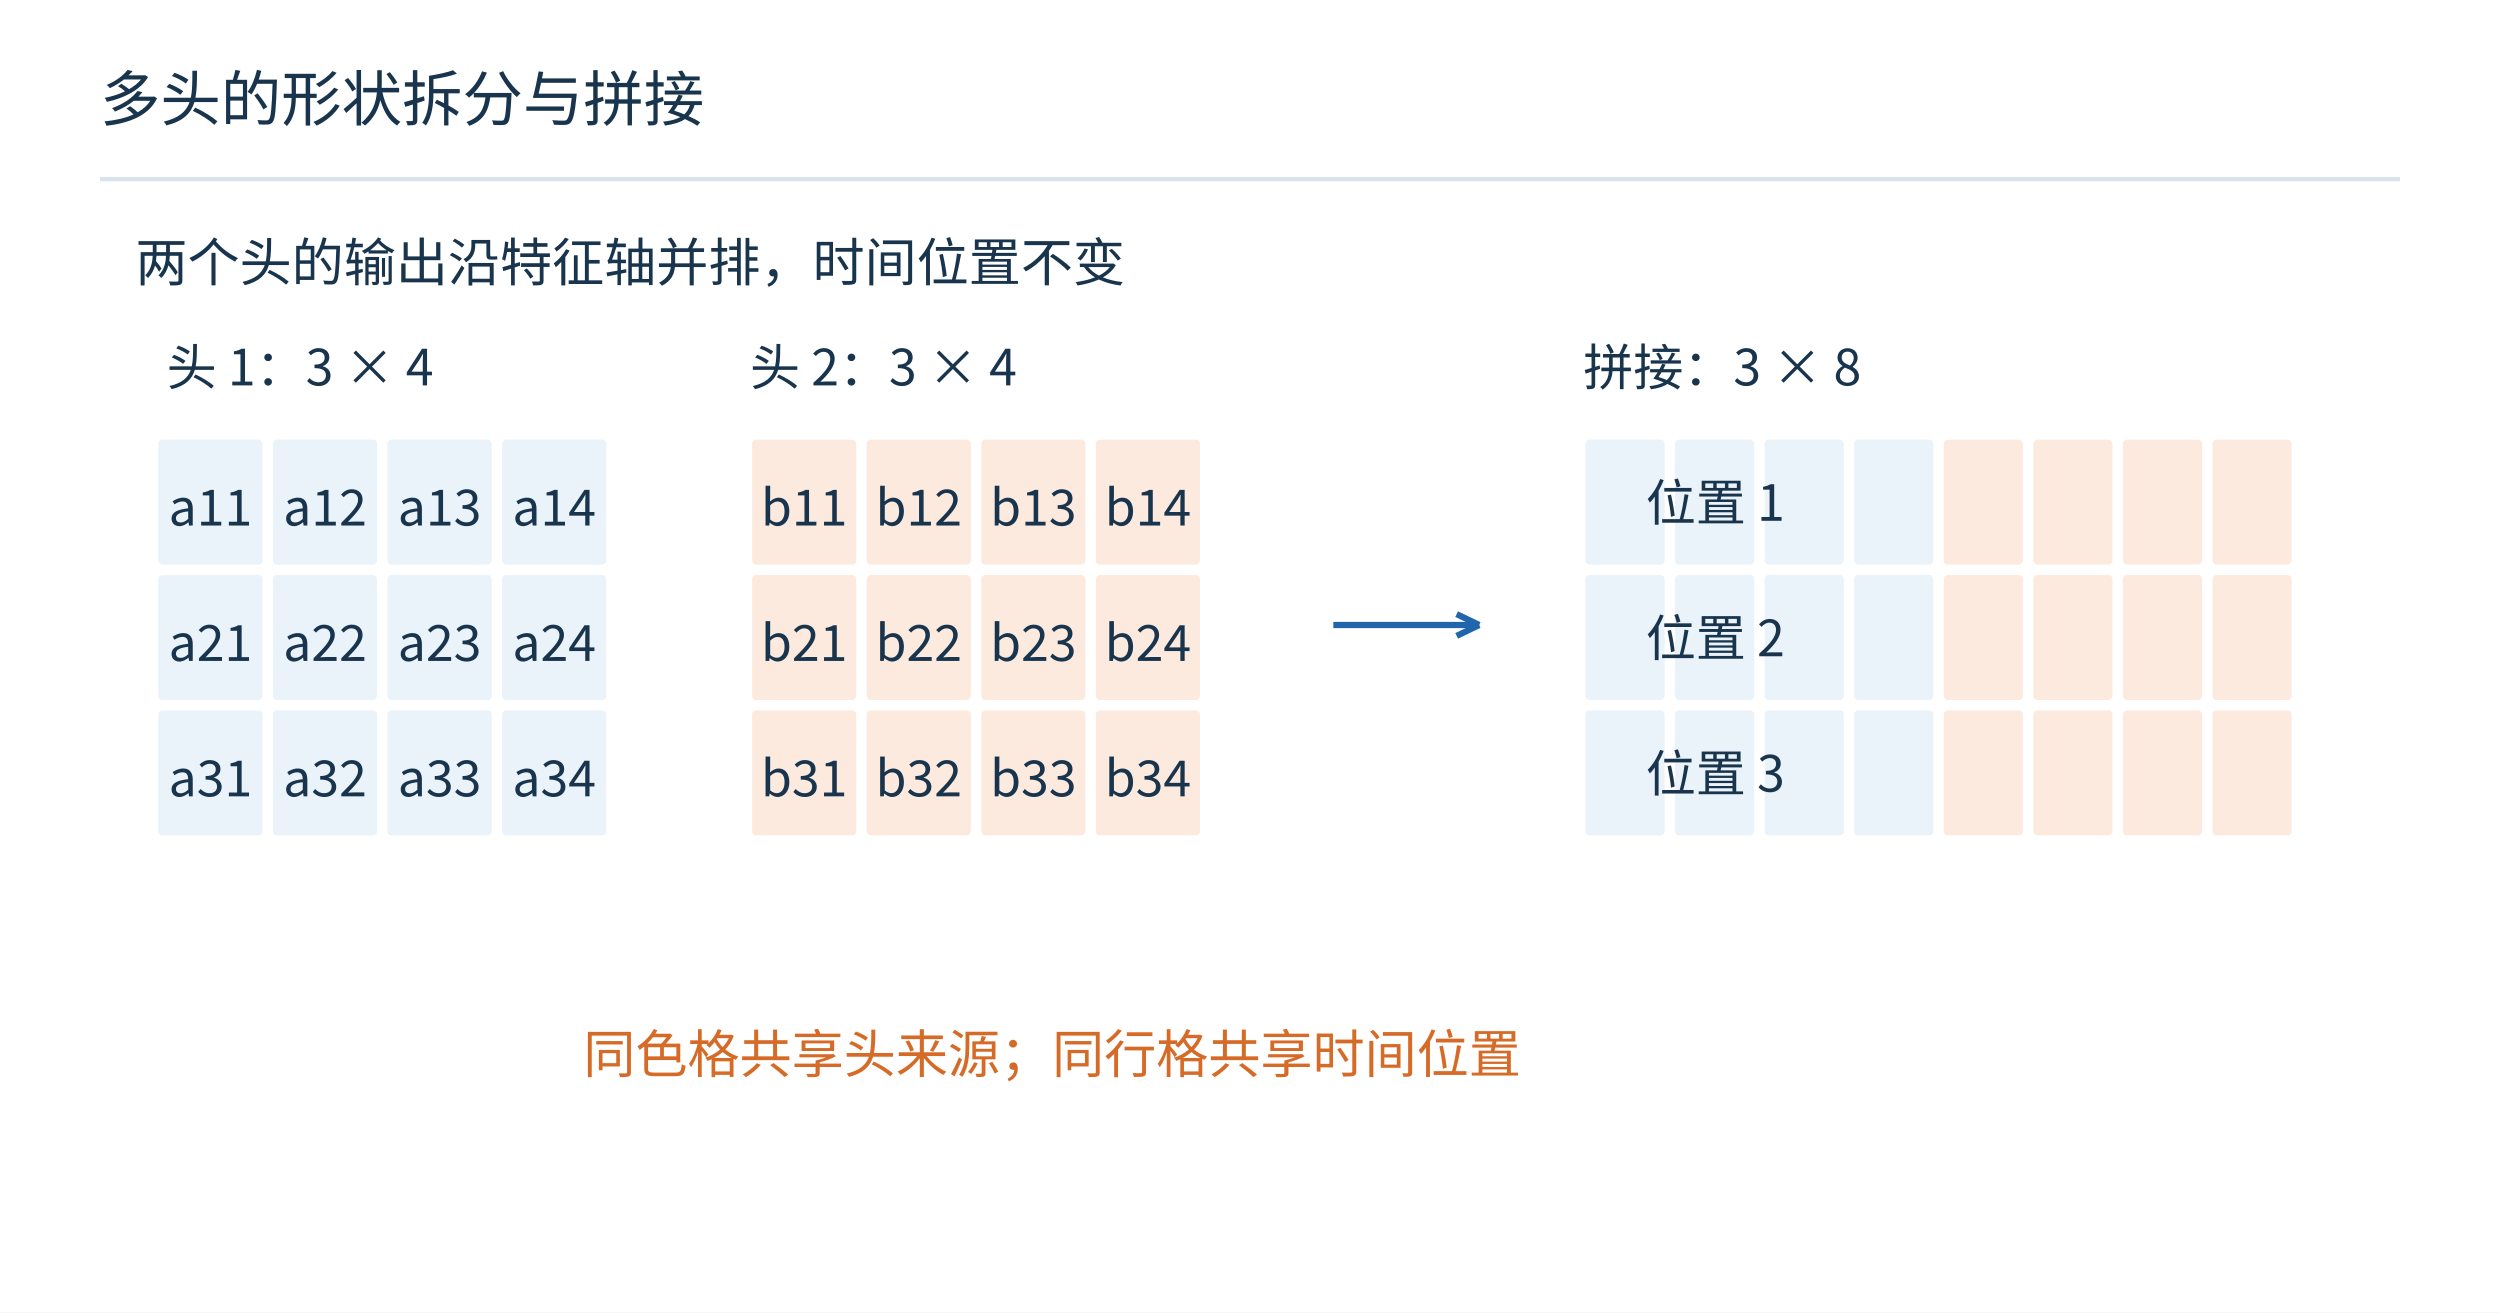
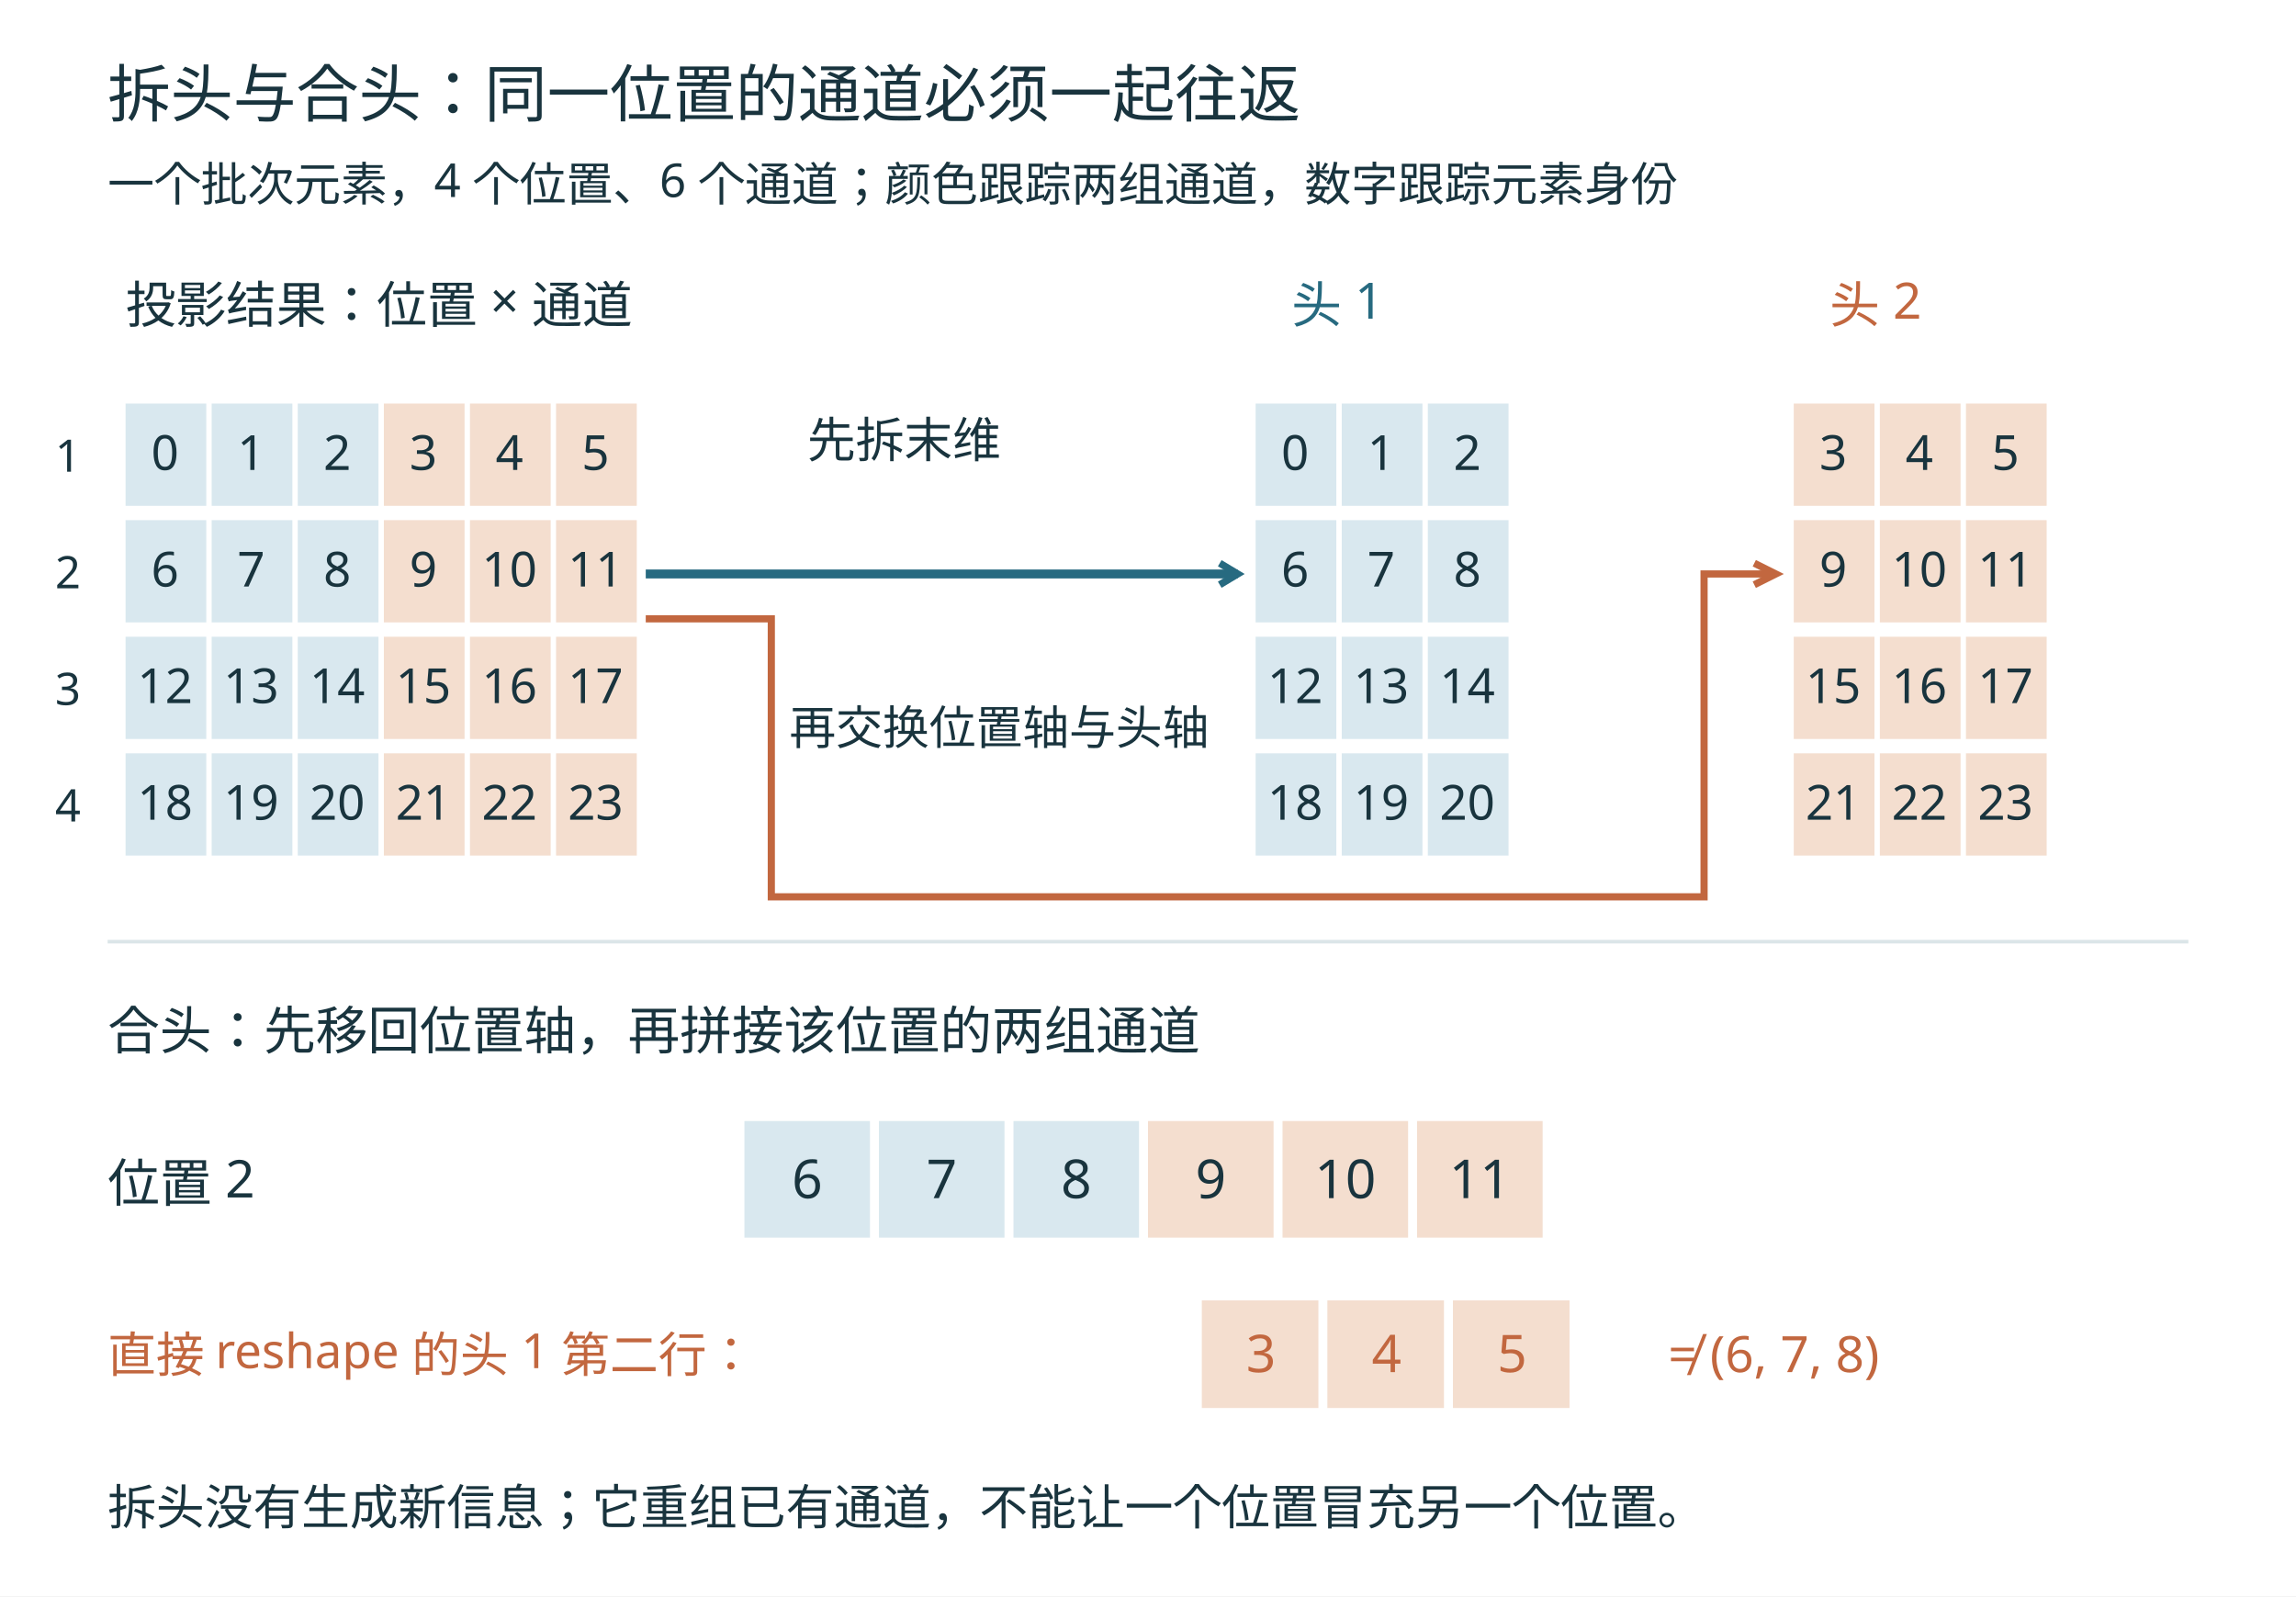
- <svg xmlns="http://www.w3.org/2000/svg" width="1200" height="630" viewBox="0 0 1200 630" role="img">
-   <rect width="1200" height="630" fill="white" />
-   <g font-family="Microsoft YaHei,Noto Sans CJK SC,sans-serif">
-     <text x="48" y="58" font-size="29" fill="#19344d" text-anchor="start">多头的形状拆分与拼接</text>
-     <path d="M48,86 L1152,86" stroke="#d8e3ed" stroke-width="2" fill="none" />
-     <text x="65" y="135" font-size="25" fill="#19344d" text-anchor="start">两个头的输出沿特征轴并排，时间位置不变</text>
-     <rect x="75" y="210" width="52" height="62" rx="3" fill="#eaf2fa" stroke="white" stroke-width="2" />
-     <text x="101.0" y="252.25" font-size="24" fill="#19344d" text-anchor="middle">a11</text>
-     <rect x="130" y="210" width="52" height="62" rx="3" fill="#eaf2fa" stroke="white" stroke-width="2" />
-     <text x="156.0" y="252.25" font-size="24" fill="#19344d" text-anchor="middle">a12</text>
-     <rect x="185" y="210" width="52" height="62" rx="3" fill="#eaf2fa" stroke="white" stroke-width="2" />
-     <text x="211.0" y="252.25" font-size="24" fill="#19344d" text-anchor="middle">a13</text>
-     <rect x="240" y="210" width="52" height="62" rx="3" fill="#eaf2fa" stroke="white" stroke-width="2" />
-     <text x="266.0" y="252.25" font-size="24" fill="#19344d" text-anchor="middle">a14</text>
-     <rect x="75" y="275" width="52" height="62" rx="3" fill="#eaf2fa" stroke="white" stroke-width="2" />
-     <text x="101.0" y="317.25" font-size="24" fill="#19344d" text-anchor="middle">a21</text>
-     <rect x="130" y="275" width="52" height="62" rx="3" fill="#eaf2fa" stroke="white" stroke-width="2" />
-     <text x="156.0" y="317.25" font-size="24" fill="#19344d" text-anchor="middle">a22</text>
-     <rect x="185" y="275" width="52" height="62" rx="3" fill="#eaf2fa" stroke="white" stroke-width="2" />
-     <text x="211.0" y="317.25" font-size="24" fill="#19344d" text-anchor="middle">a23</text>
-     <rect x="240" y="275" width="52" height="62" rx="3" fill="#eaf2fa" stroke="white" stroke-width="2" />
-     <text x="266.0" y="317.25" font-size="24" fill="#19344d" text-anchor="middle">a24</text>
-     <rect x="75" y="340" width="52" height="62" rx="3" fill="#eaf2fa" stroke="white" stroke-width="2" />
-     <text x="101.0" y="382.25" font-size="24" fill="#19344d" text-anchor="middle">a31</text>
-     <rect x="130" y="340" width="52" height="62" rx="3" fill="#eaf2fa" stroke="white" stroke-width="2" />
-     <text x="156.0" y="382.25" font-size="24" fill="#19344d" text-anchor="middle">a32</text>
-     <rect x="185" y="340" width="52" height="62" rx="3" fill="#eaf2fa" stroke="white" stroke-width="2" />
-     <text x="211.0" y="382.25" font-size="24" fill="#19344d" text-anchor="middle">a33</text>
-     <rect x="240" y="340" width="52" height="62" rx="3" fill="#eaf2fa" stroke="white" stroke-width="2" />
-     <text x="266.0" y="382.25" font-size="24" fill="#19344d" text-anchor="middle">a34</text>
-     <rect x="360" y="210" width="52" height="62" rx="3" fill="#fceadf" stroke="white" stroke-width="2" />
-     <text x="386.0" y="252.25" font-size="24" fill="#19344d" text-anchor="middle">b11</text>
-     <rect x="415" y="210" width="52" height="62" rx="3" fill="#fceadf" stroke="white" stroke-width="2" />
-     <text x="441.0" y="252.25" font-size="24" fill="#19344d" text-anchor="middle">b12</text>
-     <rect x="470" y="210" width="52" height="62" rx="3" fill="#fceadf" stroke="white" stroke-width="2" />
-     <text x="496.0" y="252.25" font-size="24" fill="#19344d" text-anchor="middle">b13</text>
-     <rect x="525" y="210" width="52" height="62" rx="3" fill="#fceadf" stroke="white" stroke-width="2" />
-     <text x="551.0" y="252.25" font-size="24" fill="#19344d" text-anchor="middle">b14</text>
-     <rect x="360" y="275" width="52" height="62" rx="3" fill="#fceadf" stroke="white" stroke-width="2" />
-     <text x="386.0" y="317.25" font-size="24" fill="#19344d" text-anchor="middle">b21</text>
-     <rect x="415" y="275" width="52" height="62" rx="3" fill="#fceadf" stroke="white" stroke-width="2" />
-     <text x="441.0" y="317.25" font-size="24" fill="#19344d" text-anchor="middle">b22</text>
-     <rect x="470" y="275" width="52" height="62" rx="3" fill="#fceadf" stroke="white" stroke-width="2" />
-     <text x="496.0" y="317.25" font-size="24" fill="#19344d" text-anchor="middle">b23</text>
-     <rect x="525" y="275" width="52" height="62" rx="3" fill="#fceadf" stroke="white" stroke-width="2" />
-     <text x="551.0" y="317.25" font-size="24" fill="#19344d" text-anchor="middle">b24</text>
-     <rect x="360" y="340" width="52" height="62" rx="3" fill="#fceadf" stroke="white" stroke-width="2" />
-     <text x="386.0" y="382.25" font-size="24" fill="#19344d" text-anchor="middle">b31</text>
-     <rect x="415" y="340" width="52" height="62" rx="3" fill="#fceadf" stroke="white" stroke-width="2" />
-     <text x="441.0" y="382.25" font-size="24" fill="#19344d" text-anchor="middle">b32</text>
-     <rect x="470" y="340" width="52" height="62" rx="3" fill="#fceadf" stroke="white" stroke-width="2" />
-     <text x="496.0" y="382.25" font-size="24" fill="#19344d" text-anchor="middle">b33</text>
-     <rect x="525" y="340" width="52" height="62" rx="3" fill="#fceadf" stroke="white" stroke-width="2" />
-     <text x="551.0" y="382.25" font-size="24" fill="#19344d" text-anchor="middle">b34</text>
-     <text x="80" y="185" font-size="24" fill="#19344d" text-anchor="start">头 1：3 × 4</text>
-     <text x="360" y="185" font-size="24" fill="#19344d" text-anchor="start">头 2：3 × 4</text>
-     <path d="M640,300 L710,300" stroke="#2166ac" stroke-width="3" fill="none" />
-     <path d="M710,300 L699.195,305.22" stroke="#2166ac" stroke-width="3" fill="none" />
-     <path d="M710,300 L699.195,294.78" stroke="#2166ac" stroke-width="3" fill="none" />
-     <rect x="760" y="210" width="40" height="62" rx="3" fill="#eaf2fa" stroke="white" stroke-width="2" />
-     <rect x="803" y="210" width="40" height="62" rx="3" fill="#eaf2fa" stroke="white" stroke-width="2" />
-     <rect x="846" y="210" width="40" height="62" rx="3" fill="#eaf2fa" stroke="white" stroke-width="2" />
-     <rect x="889" y="210" width="40" height="62" rx="3" fill="#eaf2fa" stroke="white" stroke-width="2" />
-     <rect x="932" y="210" width="40" height="62" rx="3" fill="#fceadf" stroke="white" stroke-width="2" />
-     <rect x="975" y="210" width="40" height="62" rx="3" fill="#fceadf" stroke="white" stroke-width="2" />
-     <rect x="1018" y="210" width="40" height="62" rx="3" fill="#fceadf" stroke="white" stroke-width="2" />
-     <rect x="1061" y="210" width="40" height="62" rx="3" fill="#fceadf" stroke="white" stroke-width="2" />
-     <rect x="760" y="275" width="40" height="62" rx="3" fill="#eaf2fa" stroke="white" stroke-width="2" />
-     <rect x="803" y="275" width="40" height="62" rx="3" fill="#eaf2fa" stroke="white" stroke-width="2" />
-     <rect x="846" y="275" width="40" height="62" rx="3" fill="#eaf2fa" stroke="white" stroke-width="2" />
-     <rect x="889" y="275" width="40" height="62" rx="3" fill="#eaf2fa" stroke="white" stroke-width="2" />
-     <rect x="932" y="275" width="40" height="62" rx="3" fill="#fceadf" stroke="white" stroke-width="2" />
-     <rect x="975" y="275" width="40" height="62" rx="3" fill="#fceadf" stroke="white" stroke-width="2" />
-     <rect x="1018" y="275" width="40" height="62" rx="3" fill="#fceadf" stroke="white" stroke-width="2" />
-     <rect x="1061" y="275" width="40" height="62" rx="3" fill="#fceadf" stroke="white" stroke-width="2" />
-     <rect x="760" y="340" width="40" height="62" rx="3" fill="#eaf2fa" stroke="white" stroke-width="2" />
-     <rect x="803" y="340" width="40" height="62" rx="3" fill="#eaf2fa" stroke="white" stroke-width="2" />
-     <rect x="846" y="340" width="40" height="62" rx="3" fill="#eaf2fa" stroke="white" stroke-width="2" />
-     <rect x="889" y="340" width="40" height="62" rx="3" fill="#eaf2fa" stroke="white" stroke-width="2" />
-     <rect x="932" y="340" width="40" height="62" rx="3" fill="#fceadf" stroke="white" stroke-width="2" />
-     <rect x="975" y="340" width="40" height="62" rx="3" fill="#fceadf" stroke="white" stroke-width="2" />
-     <rect x="1018" y="340" width="40" height="62" rx="3" fill="#fceadf" stroke="white" stroke-width="2" />
-     <rect x="1061" y="340" width="40" height="62" rx="3" fill="#fceadf" stroke="white" stroke-width="2" />
-     <text x="760" y="185" font-size="24" fill="#19344d" text-anchor="start">拼接：3 × 8</text>
-     <text x="790" y="250" font-size="24" fill="#19344d" text-anchor="start">位置 1</text>
-     <text x="790" y="315" font-size="24" fill="#19344d" text-anchor="start">位置 2</text>
-     <text x="790" y="380" font-size="24" fill="#19344d" text-anchor="start">位置 3</text>
-     <text x="280" y="515" font-size="25" fill="#d66b28" text-anchor="start">同色格共享头来源；同行格共享时间位置</text>
+ <svg xmlns="http://www.w3.org/2000/svg" width="1280" height="890" viewBox="0 0 1280 890" role="img">
+   <rect width="1280" height="890" fill="white" />
+   <g font-family="Microsoft YaHei, sans-serif">
+     <text x="60" y="65" font-size="35" fill="#19343e" text-anchor="start">拆头与合头：同一位置的通道必须一起往返</text>
+     <text x="60" y="112" font-size="26" fill="#19343e" text-anchor="start">一个批次元素，4 个位置、6 个通道；颜色跟踪两组通道，数字跟踪元素身份</text>
+     <text x="70" y="180" font-size="28" fill="#19343e" text-anchor="start">投影结果：位置 × 通道</text>
+     <rect x="70" y="225" width="45" height="57" fill="#d9e8ef" />
+     <text x="92" y="262" font-size="27" fill="#19343e" text-anchor="middle">0</text>
+     <rect x="118" y="225" width="45" height="57" fill="#d9e8ef" />
+     <text x="140" y="262" font-size="27" fill="#19343e" text-anchor="middle">1</text>
+     <rect x="166" y="225" width="45" height="57" fill="#d9e8ef" />
+     <text x="188" y="262" font-size="27" fill="#19343e" text-anchor="middle">2</text>
+     <rect x="214" y="225" width="45" height="57" fill="#f4decf" />
+     <text x="236" y="262" font-size="27" fill="#19343e" text-anchor="middle">3</text>
+     <rect x="262" y="225" width="45" height="57" fill="#f4decf" />
+     <text x="284" y="262" font-size="27" fill="#19343e" text-anchor="middle">4</text>
+     <rect x="310" y="225" width="45" height="57" fill="#f4decf" />
+     <text x="332" y="262" font-size="27" fill="#19343e" text-anchor="middle">5</text>
+     <text x="45" y="263" font-size="25" fill="#19343e" text-anchor="end">1</text>
+     <rect x="70" y="290" width="45" height="57" fill="#d9e8ef" />
+     <text x="92" y="327" font-size="27" fill="#19343e" text-anchor="middle">6</text>
+     <rect x="118" y="290" width="45" height="57" fill="#d9e8ef" />
+     <text x="140" y="327" font-size="27" fill="#19343e" text-anchor="middle">7</text>
+     <rect x="166" y="290" width="45" height="57" fill="#d9e8ef" />
+     <text x="188" y="327" font-size="27" fill="#19343e" text-anchor="middle">8</text>
+     <rect x="214" y="290" width="45" height="57" fill="#f4decf" />
+     <text x="236" y="327" font-size="27" fill="#19343e" text-anchor="middle">9</text>
+     <rect x="262" y="290" width="45" height="57" fill="#f4decf" />
+     <text x="284" y="327" font-size="27" fill="#19343e" text-anchor="middle">10</text>
+     <rect x="310" y="290" width="45" height="57" fill="#f4decf" />
+     <text x="332" y="327" font-size="27" fill="#19343e" text-anchor="middle">11</text>
+     <text x="45" y="328" font-size="25" fill="#19343e" text-anchor="end">2</text>
+     <rect x="70" y="355" width="45" height="57" fill="#d9e8ef" />
+     <text x="92" y="392" font-size="27" fill="#19343e" text-anchor="middle">12</text>
+     <rect x="118" y="355" width="45" height="57" fill="#d9e8ef" />
+     <text x="140" y="392" font-size="27" fill="#19343e" text-anchor="middle">13</text>
+     <rect x="166" y="355" width="45" height="57" fill="#d9e8ef" />
+     <text x="188" y="392" font-size="27" fill="#19343e" text-anchor="middle">14</text>
+     <rect x="214" y="355" width="45" height="57" fill="#f4decf" />
+     <text x="236" y="392" font-size="27" fill="#19343e" text-anchor="middle">15</text>
+     <rect x="262" y="355" width="45" height="57" fill="#f4decf" />
+     <text x="284" y="392" font-size="27" fill="#19343e" text-anchor="middle">16</text>
+     <rect x="310" y="355" width="45" height="57" fill="#f4decf" />
+     <text x="332" y="392" font-size="27" fill="#19343e" text-anchor="middle">17</text>
+     <text x="45" y="393" font-size="25" fill="#19343e" text-anchor="end">3</text>
+     <rect x="70" y="420" width="45" height="57" fill="#d9e8ef" />
+     <text x="92" y="457" font-size="27" fill="#19343e" text-anchor="middle">18</text>
+     <rect x="118" y="420" width="45" height="57" fill="#d9e8ef" />
+     <text x="140" y="457" font-size="27" fill="#19343e" text-anchor="middle">19</text>
+     <rect x="166" y="420" width="45" height="57" fill="#d9e8ef" />
+     <text x="188" y="457" font-size="27" fill="#19343e" text-anchor="middle">20</text>
+     <rect x="214" y="420" width="45" height="57" fill="#f4decf" />
+     <text x="236" y="457" font-size="27" fill="#19343e" text-anchor="middle">21</text>
+     <rect x="262" y="420" width="45" height="57" fill="#f4decf" />
+     <text x="284" y="457" font-size="27" fill="#19343e" text-anchor="middle">22</text>
+     <rect x="310" y="420" width="45" height="57" fill="#f4decf" />
+     <text x="332" y="457" font-size="27" fill="#19343e" text-anchor="middle">23</text>
+     <text x="45" y="458" font-size="25" fill="#19343e" text-anchor="end">4</text>
+     <text x="720" y="180" font-size="28" fill="#276a80" text-anchor="start">头 1</text>
+     <text x="1020" y="180" font-size="28" fill="#c2673f" text-anchor="start">头 2</text>
+     <rect x="700" y="225" width="45" height="57" fill="#d9e8ef" />
+     <text x="722" y="262" font-size="27" fill="#19343e" text-anchor="middle">0</text>
+     <rect x="748" y="225" width="45" height="57" fill="#d9e8ef" />
+     <text x="770" y="262" font-size="27" fill="#19343e" text-anchor="middle">1</text>
+     <rect x="796" y="225" width="45" height="57" fill="#d9e8ef" />
+     <text x="818" y="262" font-size="27" fill="#19343e" text-anchor="middle">2</text>
+     <rect x="700" y="290" width="45" height="57" fill="#d9e8ef" />
+     <text x="722" y="327" font-size="27" fill="#19343e" text-anchor="middle">6</text>
+     <rect x="748" y="290" width="45" height="57" fill="#d9e8ef" />
+     <text x="770" y="327" font-size="27" fill="#19343e" text-anchor="middle">7</text>
+     <rect x="796" y="290" width="45" height="57" fill="#d9e8ef" />
+     <text x="818" y="327" font-size="27" fill="#19343e" text-anchor="middle">8</text>
+     <rect x="700" y="355" width="45" height="57" fill="#d9e8ef" />
+     <text x="722" y="392" font-size="27" fill="#19343e" text-anchor="middle">12</text>
+     <rect x="748" y="355" width="45" height="57" fill="#d9e8ef" />
+     <text x="770" y="392" font-size="27" fill="#19343e" text-anchor="middle">13</text>
+     <rect x="796" y="355" width="45" height="57" fill="#d9e8ef" />
+     <text x="818" y="392" font-size="27" fill="#19343e" text-anchor="middle">14</text>
+     <rect x="700" y="420" width="45" height="57" fill="#d9e8ef" />
+     <text x="722" y="457" font-size="27" fill="#19343e" text-anchor="middle">18</text>
+     <rect x="748" y="420" width="45" height="57" fill="#d9e8ef" />
+     <text x="770" y="457" font-size="27" fill="#19343e" text-anchor="middle">19</text>
+     <rect x="796" y="420" width="45" height="57" fill="#d9e8ef" />
+     <text x="818" y="457" font-size="27" fill="#19343e" text-anchor="middle">20</text>
+     <rect x="1000" y="225" width="45" height="57" fill="#f4decf" />
+     <text x="1022" y="262" font-size="27" fill="#19343e" text-anchor="middle">3</text>
+     <rect x="1048" y="225" width="45" height="57" fill="#f4decf" />
+     <text x="1070" y="262" font-size="27" fill="#19343e" text-anchor="middle">4</text>
+     <rect x="1096" y="225" width="45" height="57" fill="#f4decf" />
+     <text x="1118" y="262" font-size="27" fill="#19343e" text-anchor="middle">5</text>
+     <rect x="1000" y="290" width="45" height="57" fill="#f4decf" />
+     <text x="1022" y="327" font-size="27" fill="#19343e" text-anchor="middle">9</text>
+     <rect x="1048" y="290" width="45" height="57" fill="#f4decf" />
+     <text x="1070" y="327" font-size="27" fill="#19343e" text-anchor="middle">10</text>
+     <rect x="1096" y="290" width="45" height="57" fill="#f4decf" />
+     <text x="1118" y="327" font-size="27" fill="#19343e" text-anchor="middle">11</text>
+     <rect x="1000" y="355" width="45" height="57" fill="#f4decf" />
+     <text x="1022" y="392" font-size="27" fill="#19343e" text-anchor="middle">15</text>
+     <rect x="1048" y="355" width="45" height="57" fill="#f4decf" />
+     <text x="1070" y="392" font-size="27" fill="#19343e" text-anchor="middle">16</text>
+     <rect x="1096" y="355" width="45" height="57" fill="#f4decf" />
+     <text x="1118" y="392" font-size="27" fill="#19343e" text-anchor="middle">17</text>
+     <rect x="1000" y="420" width="45" height="57" fill="#f4decf" />
+     <text x="1022" y="457" font-size="27" fill="#19343e" text-anchor="middle">21</text>
+     <rect x="1048" y="420" width="45" height="57" fill="#f4decf" />
+     <text x="1070" y="457" font-size="27" fill="#19343e" text-anchor="middle">22</text>
+     <rect x="1096" y="420" width="45" height="57" fill="#f4decf" />
+     <text x="1118" y="457" font-size="27" fill="#19343e" text-anchor="middle">23</text>
+     <path d="M360,320 C435,320 615,320 690,320" fill="none" stroke="#276a80" stroke-width="5" />
+     <path d="M680.00,314.00 L690.00,320.00 L680.00,326.00" fill="none" stroke="#276a80" stroke-width="4" />
+     <path d="M360.00,345.00 L430.00,345.00 L430.00,500.00 L950.00,500.00 L950.00,320.00 L990.00,320.00" fill="none" stroke="#c2673f" stroke-width="4" />
+     <path d="M978.00,314.00 L990.00,320.00 L978.00,326.00" fill="none" stroke="#c2673f" stroke-width="4" />
+     <text x="450" y="255" font-size="27" fill="#19343e" text-anchor="start">先拆末维</text>
+     <text x="440" y="415" font-size="26" fill="#19343e" text-anchor="start">再交换位置轴与头轴</text>
+     <line x1="60" y1="525" x2="1220" y2="525" stroke="#dbe5e8" stroke-width="2" />
+     <text x="60" y="585" font-size="29" fill="#19343e" text-anchor="start">合头：先移回位置轴，再拼接该位置的两组通道</text>
+     <rect x="415" y="625" width="70" height="65" fill="#d9e8ef" />
+     <text x="450" y="668" font-size="30" fill="#19343e" text-anchor="middle">6</text>
+     <rect x="490" y="625" width="70" height="65" fill="#d9e8ef" />
+     <text x="525" y="668" font-size="30" fill="#19343e" text-anchor="middle">7</text>
+     <rect x="565" y="625" width="70" height="65" fill="#d9e8ef" />
+     <text x="600" y="668" font-size="30" fill="#19343e" text-anchor="middle">8</text>
+     <rect x="640" y="625" width="70" height="65" fill="#f4decf" />
+     <text x="675" y="668" font-size="30" fill="#19343e" text-anchor="middle">9</text>
+     <rect x="715" y="625" width="70" height="65" fill="#f4decf" />
+     <text x="750" y="668" font-size="30" fill="#19343e" text-anchor="middle">10</text>
+     <rect x="790" y="625" width="70" height="65" fill="#f4decf" />
+     <text x="825" y="668" font-size="30" fill="#19343e" text-anchor="middle">11</text>
+     <text x="60" y="670" font-size="29" fill="#19343e" text-anchor="start">位置 2</text>
+     <text x="60" y="765" font-size="27" fill="#c2673f" text-anchor="start">直接 reshape 的头 1 第二行：</text>
+     <rect x="670" y="725" width="65" height="60" fill="#f4decf" />
+     <text x="703" y="765" font-size="29" fill="#c2673f" text-anchor="middle">3</text>
+     <rect x="740" y="725" width="65" height="60" fill="#f4decf" />
+     <text x="773" y="765" font-size="29" fill="#c2673f" text-anchor="middle">4</text>
+     <rect x="810" y="725" width="65" height="60" fill="#f4decf" />
+     <text x="843" y="765" font-size="29" fill="#c2673f" text-anchor="middle">5</text>
+     <text x="930" y="765" font-size="28" fill="#c2673f" text-anchor="start">≠ (6, 7, 8)</text>
+     <text x="60" y="850" font-size="27" fill="#19343e" text-anchor="start">拆头没有生成新信息；它重组已有通道，不能让一个位置冒充另一个位置。</text>
  </g>
</svg>
